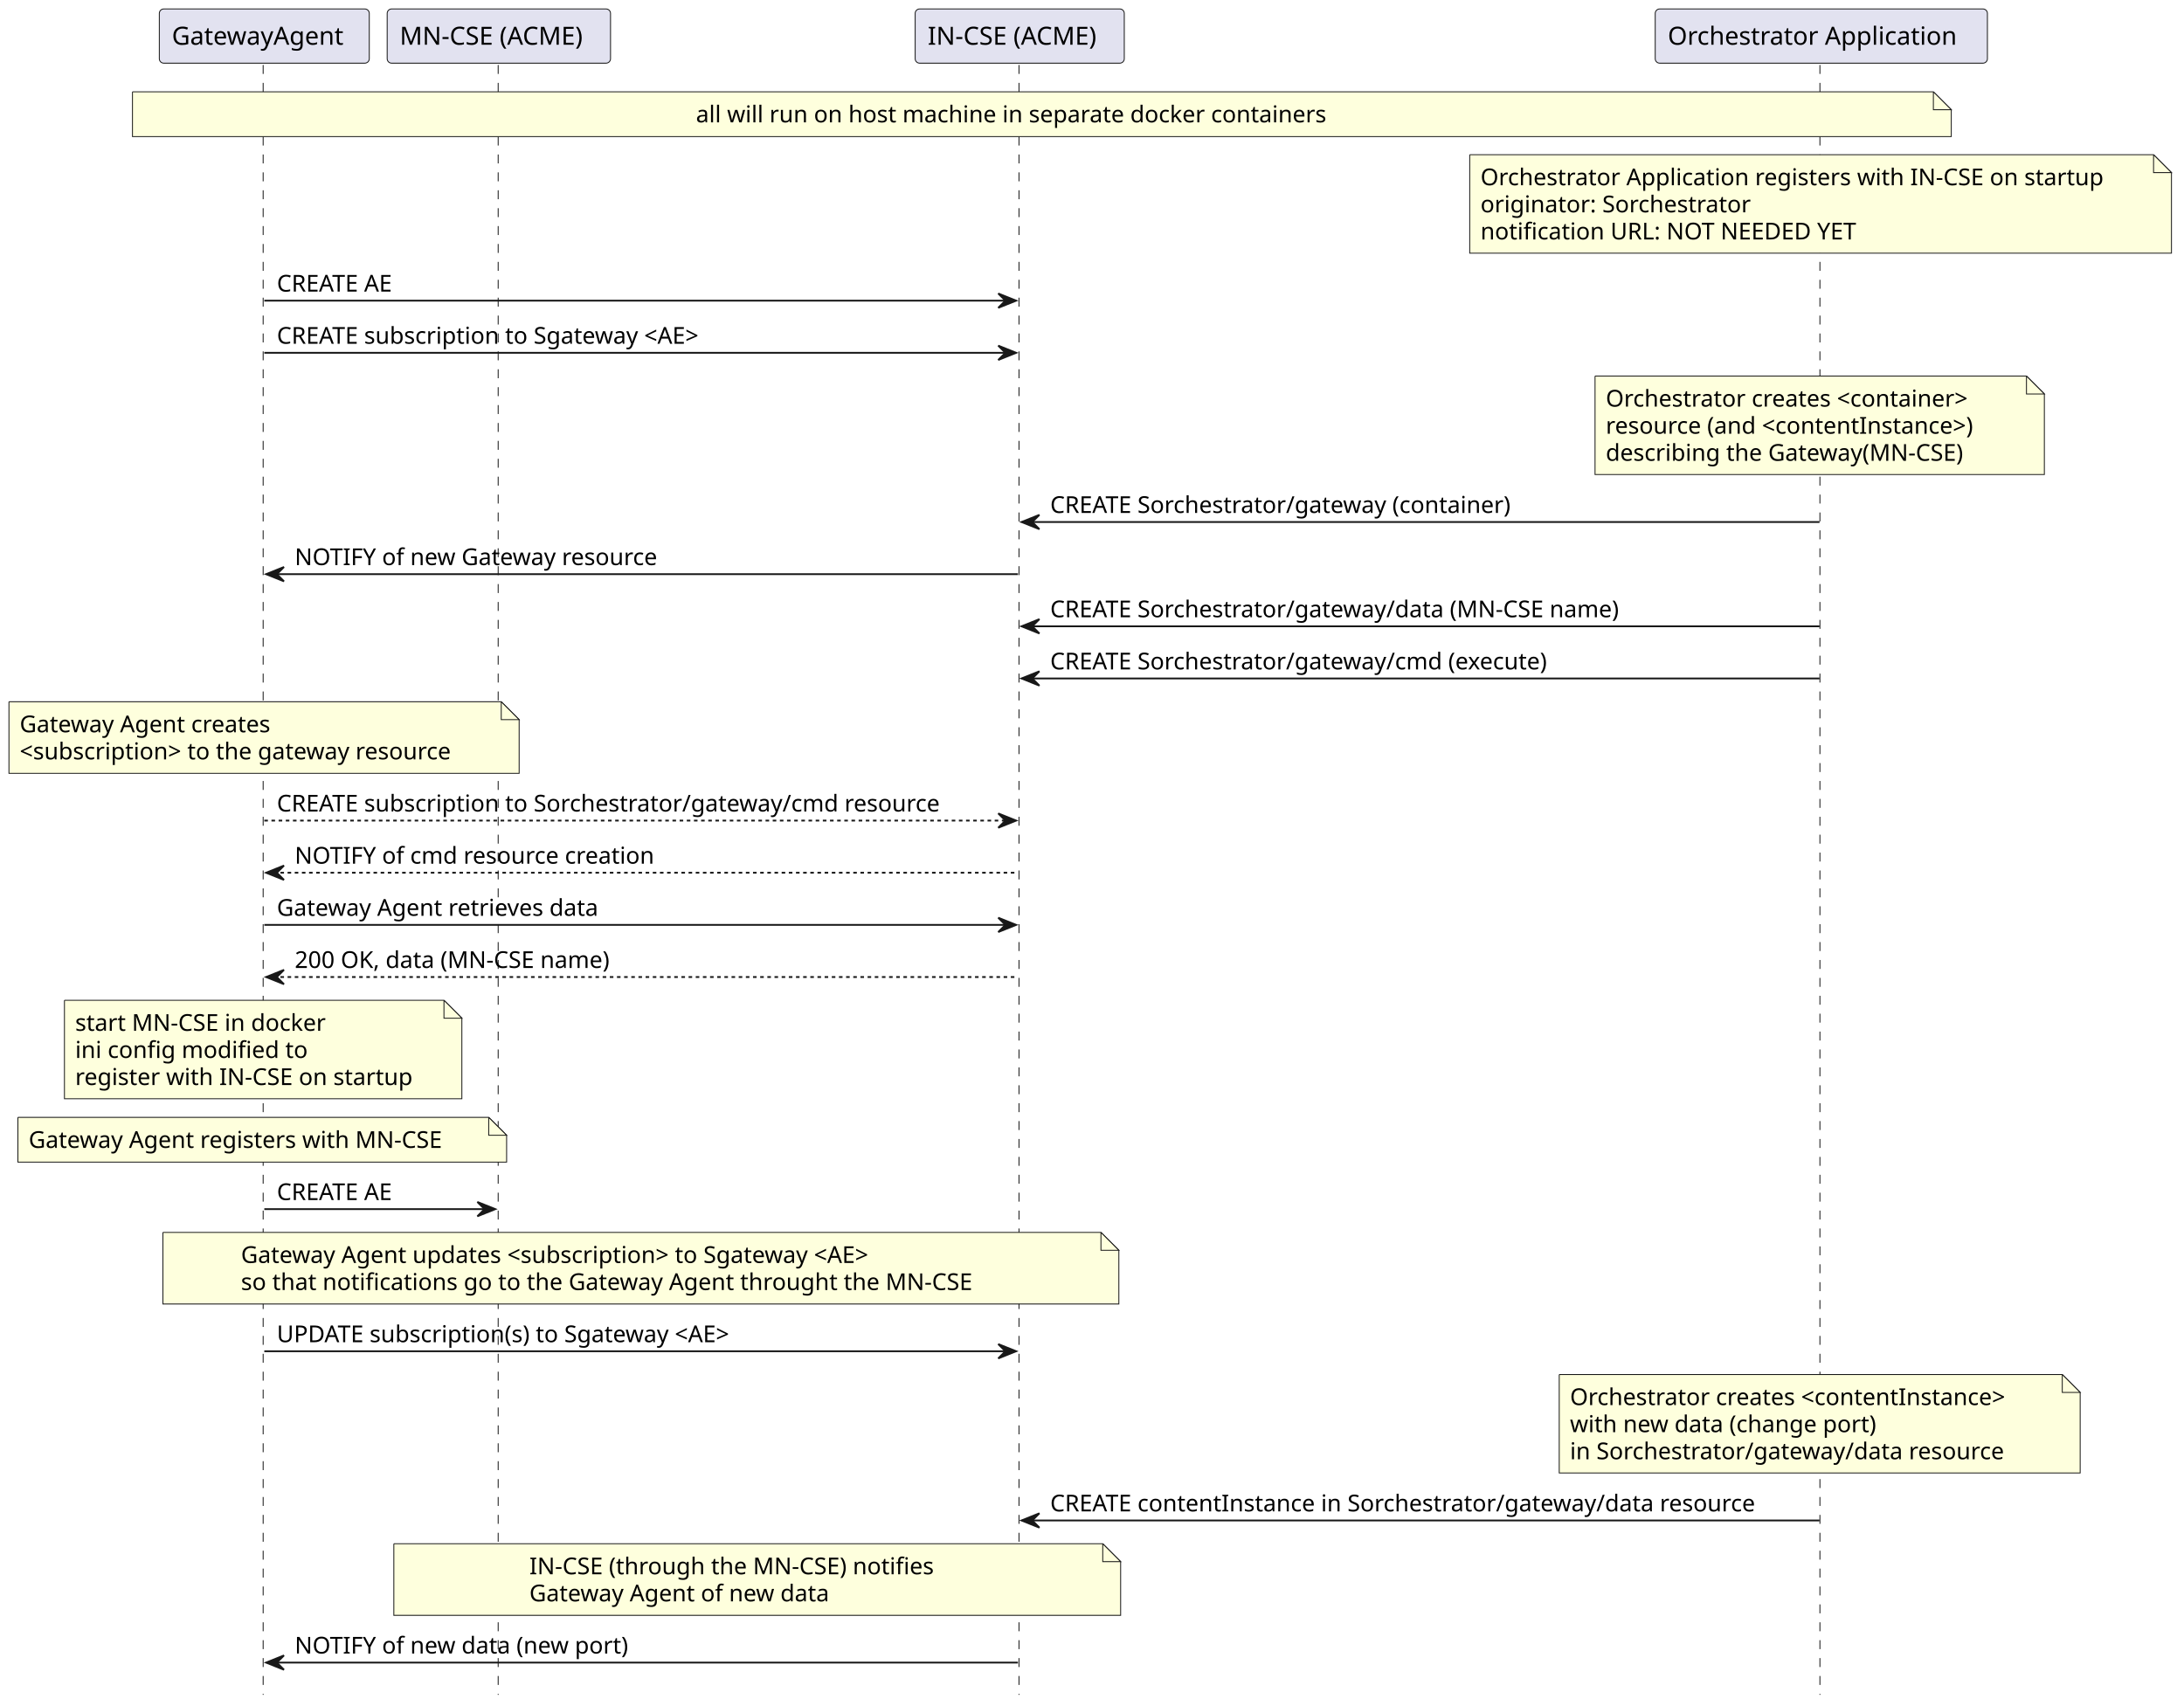
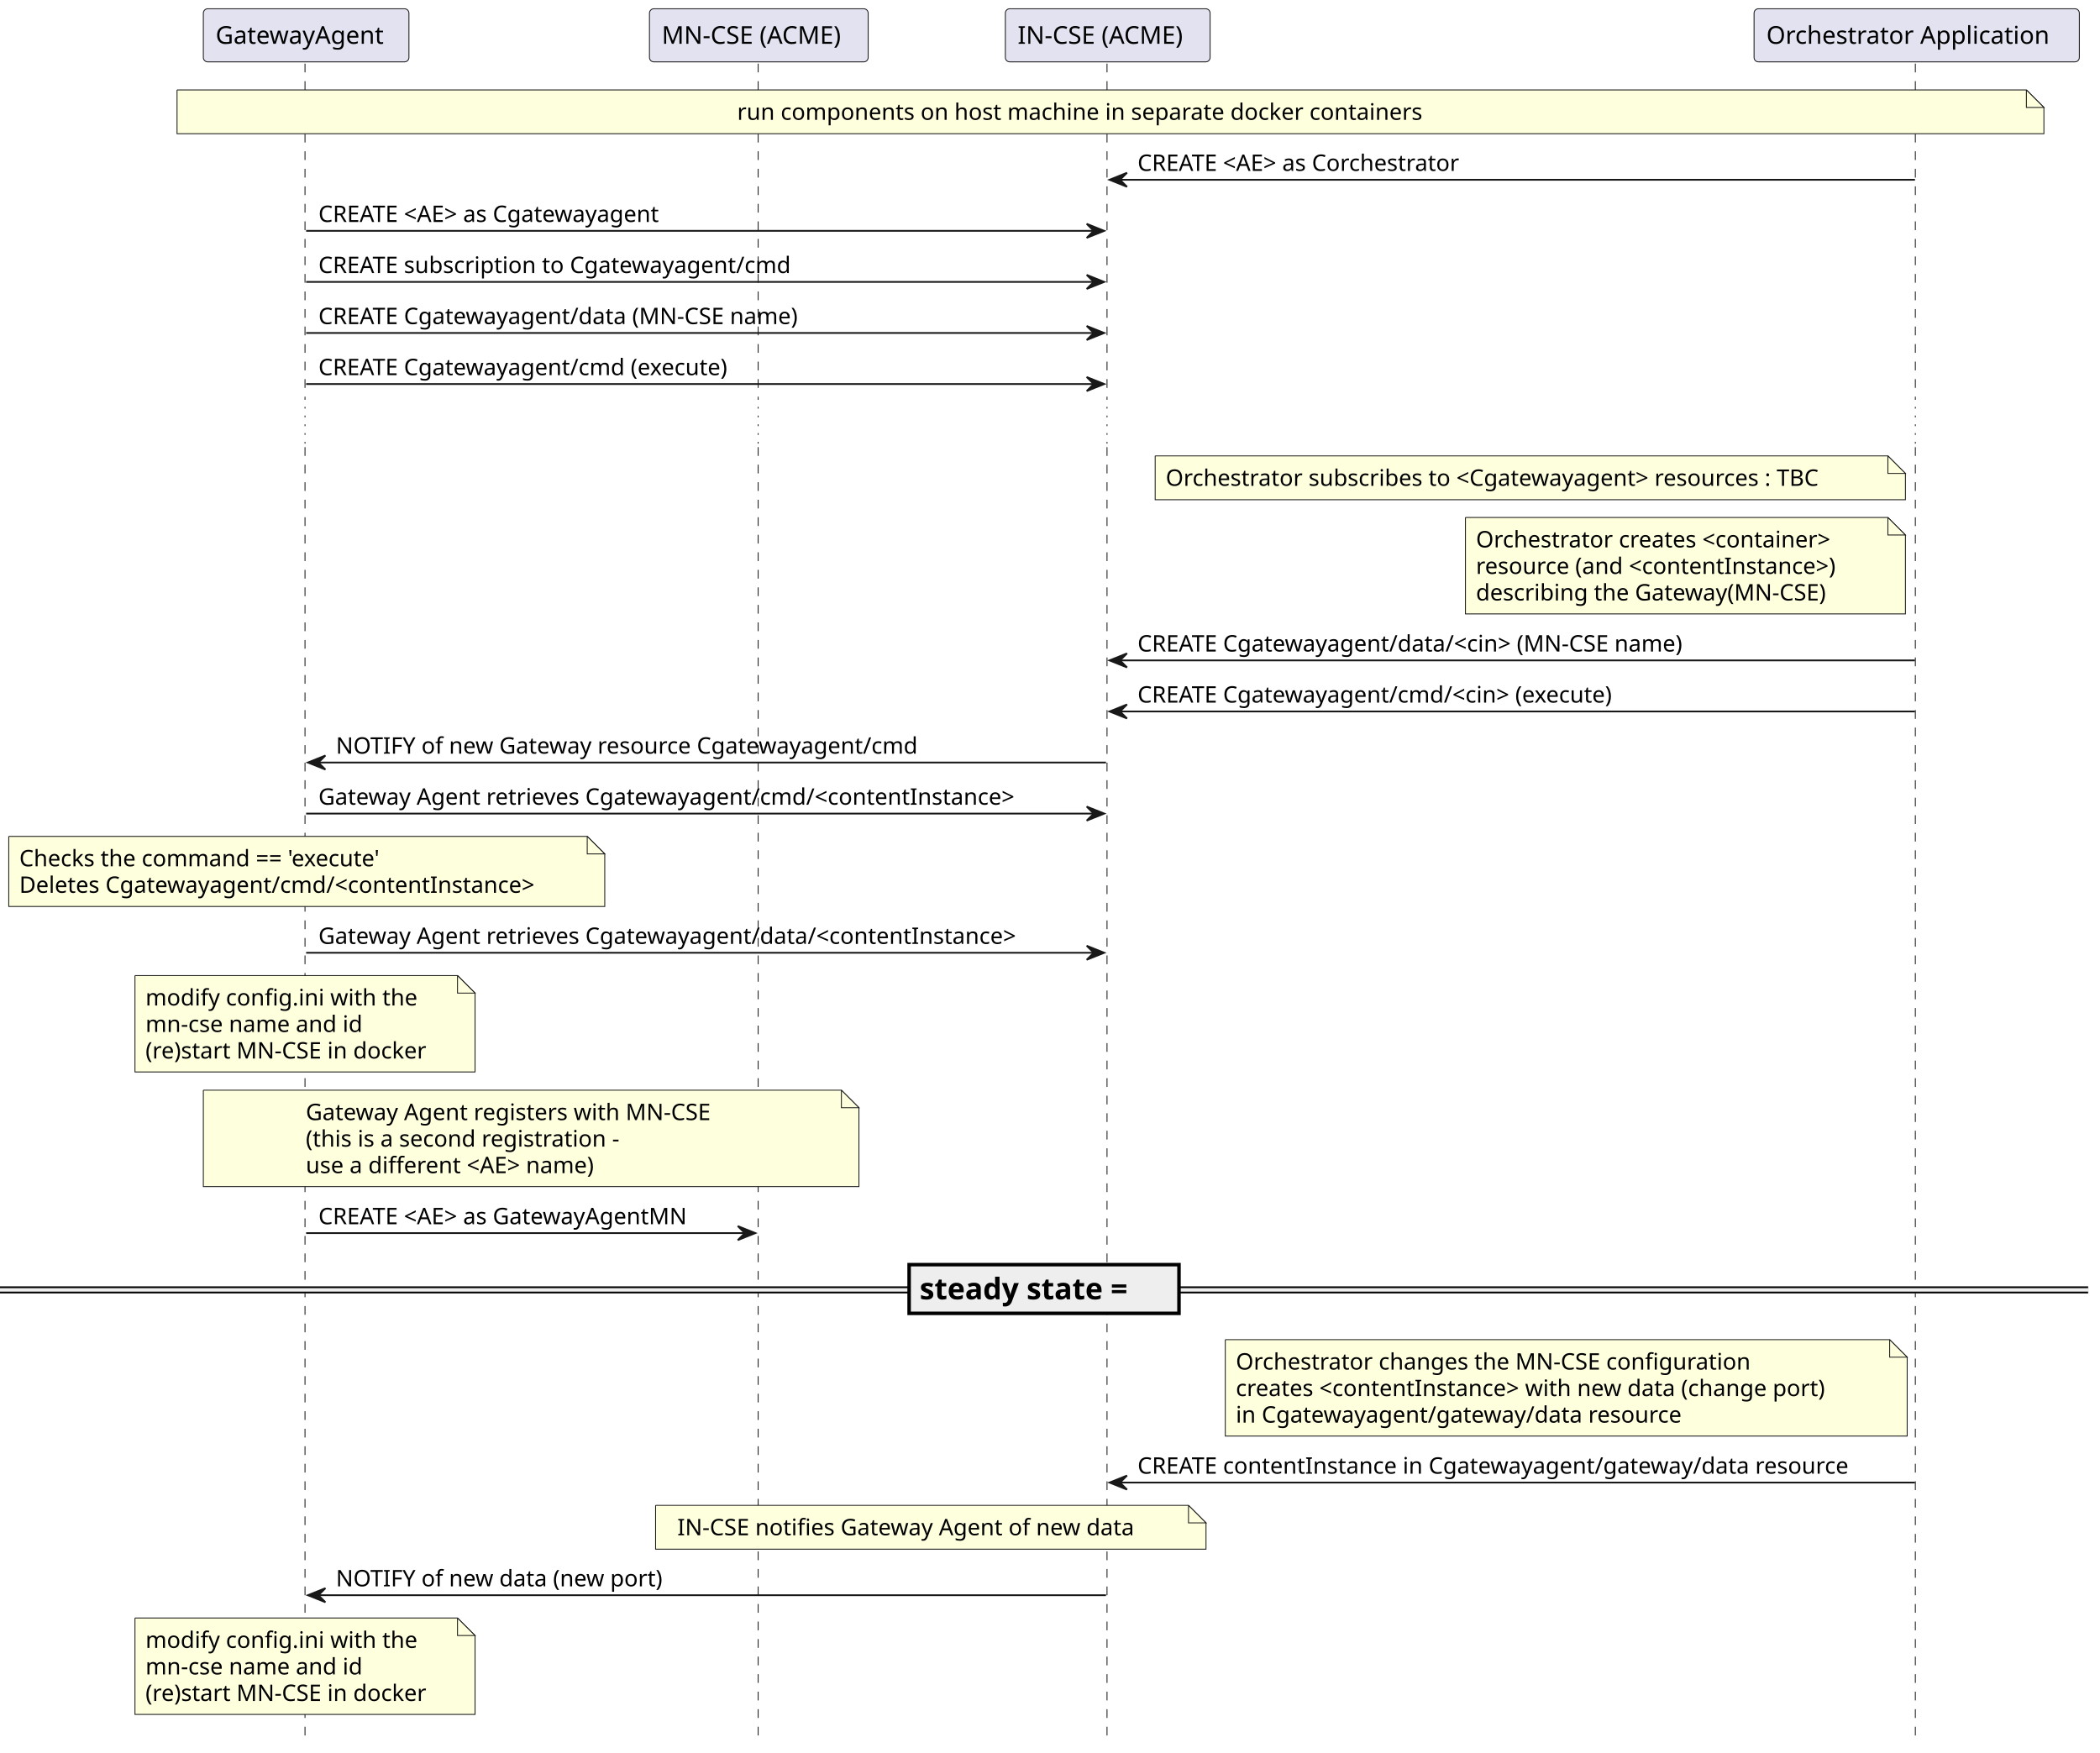
- <svg xmlns="http://www.w3.org/2000/svg" contentStyleType="text/css" data-diagram-type="SEQUENCE" height="953px" preserveAspectRatio="none" style="width:1220px;height:953px;background:#FFFFFF;" version="1.1" viewBox="0 0 1220 953" width="1220px" zoomAndPan="magnify">
+ <svg xmlns="http://www.w3.org/2000/svg" contentStyleType="text/css" data-diagram-type="SEQUENCE" height="1000px" preserveAspectRatio="none" style="width:1198px;height:1000px;background:#FFFFFF;" version="1.1" viewBox="0 0 1198 1000" width="1198px" zoomAndPan="magnify">
  <defs />
  <g>
    <g>
-       <rect fill="#000000" fill-opacity="0" height="910.516" width="8" x="143.642" y="36.297" />
-       <line style="stroke:#181818;stroke-width:0.5;stroke-dasharray:5,5;" x1="147" x2="147" y1="36.297" y2="946.812" />
+       <rect fill="#000000" fill-opacity="0" height="190.797" width="8" x="170.642" y="36.297" />
+       <line style="stroke:#181818;stroke-width:0.5;stroke-dasharray:5,5;" x1="174" x2="174" y1="36.297" y2="227.094" />
+     </g>
+     <line style="stroke:#181818;stroke-width:0.5;stroke-dasharray:1,4;" x1="174" x2="174" y1="227.094" y2="255.094" />
+     <g>
+       <rect fill="#000000" fill-opacity="0" height="738.375" width="8" x="170.642" y="255.094" />
+       <line style="stroke:#181818;stroke-width:0.5;stroke-dasharray:5,5;" x1="174" x2="174" y1="255.094" y2="993.469" />
    </g>
    <g>
-       <rect fill="#000000" fill-opacity="0" height="910.516" width="8" x="274.666" y="36.297" />
-       <line style="stroke:#181818;stroke-width:0.5;stroke-dasharray:5,5;" x1="278.284" x2="278.284" y1="36.297" y2="946.812" />
+       <rect fill="#000000" fill-opacity="0" height="190.797" width="8" x="428.89" y="36.297" />
+       <line style="stroke:#181818;stroke-width:0.5;stroke-dasharray:5,5;" x1="432.508" x2="432.508" y1="36.297" y2="227.094" />
+     </g>
+     <line style="stroke:#181818;stroke-width:0.5;stroke-dasharray:1,4;" x1="432.508" x2="432.508" y1="227.094" y2="255.094" />
+     <g>
+       <rect fill="#000000" fill-opacity="0" height="738.375" width="8" x="428.89" y="255.094" />
+       <line style="stroke:#181818;stroke-width:0.5;stroke-dasharray:5,5;" x1="432.508" x2="432.508" y1="255.094" y2="993.469" />
    </g>
    <g>
-       <rect fill="#000000" fill-opacity="0" height="910.516" width="8" x="565.627" y="36.297" />
-       <line style="stroke:#181818;stroke-width:0.5;stroke-dasharray:5,5;" x1="569.221" x2="569.221" y1="36.297" y2="946.812" />
+       <rect fill="#000000" fill-opacity="0" height="190.797" width="8" x="627.933" y="36.297" />
+       <line style="stroke:#181818;stroke-width:0.5;stroke-dasharray:5,5;" x1="631.527" x2="631.527" y1="36.297" y2="227.094" />
+     </g>
+     <line style="stroke:#181818;stroke-width:0.5;stroke-dasharray:1,4;" x1="631.527" x2="631.527" y1="227.094" y2="255.094" />
+     <g>
+       <rect fill="#000000" fill-opacity="0" height="738.375" width="8" x="627.933" y="255.094" />
+       <line style="stroke:#181818;stroke-width:0.5;stroke-dasharray:5,5;" x1="631.527" x2="631.527" y1="255.094" y2="993.469" />
    </g>
    <g>
-       <rect fill="#000000" fill-opacity="0" height="910.516" width="8" x="1013.403" y="36.297" />
-       <line style="stroke:#181818;stroke-width:0.5;stroke-dasharray:5,5;" x1="1016.623" x2="1016.623" y1="36.297" y2="946.812" />
+       <rect fill="#000000" fill-opacity="0" height="190.797" width="8" x="1089.433" y="36.297" />
+       <line style="stroke:#181818;stroke-width:0.5;stroke-dasharray:5,5;" x1="1092.652" x2="1092.652" y1="36.297" y2="227.094" />
+     </g>
+     <line style="stroke:#181818;stroke-width:0.5;stroke-dasharray:1,4;" x1="1092.652" x2="1092.652" y1="227.094" y2="255.094" />
+     <g>
+       <rect fill="#000000" fill-opacity="0" height="738.375" width="8" x="1089.433" y="255.094" />
+       <line style="stroke:#181818;stroke-width:0.5;stroke-dasharray:5,5;" x1="1092.652" x2="1092.652" y1="255.094" y2="993.469" />
    </g>
    <g class="participant participant-head" data-participant="GA">
-       <rect fill="#E2E2F0" height="30.297" rx="2.5" ry="2.5" style="stroke:#181818;stroke-width:0.5;" width="117.284" x="89" y="5" />
-       <text fill="#000000" font-family="sans-serif" font-size="14" lengthAdjust="spacing" textLength="103.284" x="96" y="24.995">GatewayAgent</text>
+       <rect fill="#E2E2F0" height="30.297" rx="2.5" ry="2.5" style="stroke:#181818;stroke-width:0.5;" width="117.284" x="116" y="5" />
+       <text fill="#000000" font-family="sans-serif" font-size="14" lengthAdjust="spacing" textLength="103.284" x="123" y="24.995">GatewayAgent</text>
    </g>
    <g class="participant participant-head" data-participant="MN">
-       <rect fill="#E2E2F0" height="30.297" rx="2.5" ry="2.5" style="stroke:#181818;stroke-width:0.5;" width="124.763" x="216.284" y="5" />
-       <text fill="#000000" font-family="sans-serif" font-size="14" lengthAdjust="spacing" textLength="110.763" x="223.284" y="24.995">MN-CSE (ACME)</text>
+       <rect fill="#E2E2F0" height="30.297" rx="2.5" ry="2.5" style="stroke:#181818;stroke-width:0.5;" width="124.763" x="370.508" y="5" />
+       <text fill="#000000" font-family="sans-serif" font-size="14" lengthAdjust="spacing" textLength="110.763" x="377.508" y="24.995">MN-CSE (ACME)</text>
    </g>
    <g class="participant participant-head" data-participant="IN">
-       <rect fill="#E2E2F0" height="30.297" rx="2.5" ry="2.5" style="stroke:#181818;stroke-width:0.5;" width="116.812" x="511.221" y="5" />
-       <text fill="#000000" font-family="sans-serif" font-size="14" lengthAdjust="spacing" textLength="102.812" x="518.221" y="24.995">IN-CSE (ACME)</text>
+       <rect fill="#E2E2F0" height="30.297" rx="2.5" ry="2.5" style="stroke:#181818;stroke-width:0.5;" width="116.812" x="573.527" y="5" />
+       <text fill="#000000" font-family="sans-serif" font-size="14" lengthAdjust="spacing" textLength="102.812" x="580.527" y="24.995">IN-CSE (ACME)</text>
    </g>
    <g class="participant participant-head" data-participant="CB">
-       <rect fill="#E2E2F0" height="30.297" rx="2.5" ry="2.5" style="stroke:#181818;stroke-width:0.5;" width="185.561" x="924.623" y="5" />
-       <text fill="#000000" font-family="sans-serif" font-size="14" lengthAdjust="spacing" textLength="171.561" x="931.623" y="24.995">Orchestrator Application</text>
+       <rect fill="#E2E2F0" height="30.297" rx="2.5" ry="2.5" style="stroke:#181818;stroke-width:0.5;" width="185.561" x="1000.652" y="5" />
+       <text fill="#000000" font-family="sans-serif" font-size="14" lengthAdjust="spacing" textLength="171.561" x="1007.652" y="24.995">Orchestrator Application</text>
    </g>
-     <path d="M74,51.297 L74,76.297 L1090,76.297 L1090,61.297 L1080,51.297 L74,51.297" fill="#FEFFDD" style="stroke:#181818;stroke-width:0.5;" />
-     <path d="M1080,51.297 L1080,61.297 L1090,61.297 L1080,51.297" fill="#FEFFDD" style="stroke:#181818;stroke-width:0.5;" />
-     <text fill="#000000" font-family="sans-serif" font-size="13" lengthAdjust="spacing" textLength="377.635" x="388.775" y="68.364">all will run on host machine in separate docker containers</text>
-     <path d="M821,86.43 L821,141.43 L1213,141.43 L1213,96.43 L1203,86.43 L821,86.43" fill="#FEFFDD" style="stroke:#181818;stroke-width:0.5;" />
-     <path d="M1203,86.43 L1203,96.43 L1213,96.43 L1203,86.43" fill="#FEFFDD" style="stroke:#181818;stroke-width:0.5;" />
-     <text fill="#000000" font-family="sans-serif" font-size="13" lengthAdjust="spacing" textLength="371.497" x="827" y="103.497">Orchestrator Application registers with IN-CSE on startup</text>
-     <text fill="#000000" font-family="sans-serif" font-size="13" lengthAdjust="spacing" textLength="160.399" x="827" y="118.629">originator: Sorchestrator</text>
-     <text fill="#000000" font-family="sans-serif" font-size="13" lengthAdjust="spacing" textLength="226.186" x="827" y="133.762">notification URL: NOT NEEDED YET</text>
-     <g class="message" data-participant-1="GA" data-participant-2="IN">
-       <polygon fill="#181818" points="557.627,163.961,567.627,167.961,557.627,171.961,561.627,167.961" style="stroke:#181818;stroke-width:1;" />
-       <line style="stroke:#181818;stroke-width:1;" x1="147.642" x2="563.627" y1="167.961" y2="167.961" />
-       <text fill="#000000" font-family="sans-serif" font-size="13" lengthAdjust="spacing" textLength="72.611" x="154.642" y="162.895">CREATE AE</text>
+     <path d="M101,51.297 L101,76.297 L1166,76.297 L1166,61.297 L1156,51.297 L101,51.297" fill="#FEFFDD" style="stroke:#181818;stroke-width:0.5;" />
+     <path d="M1156,51.297 L1156,61.297 L1166,61.297 L1156,51.297" fill="#FEFFDD" style="stroke:#181818;stroke-width:0.5;" />
+     <text fill="#000000" font-family="sans-serif" font-size="13" lengthAdjust="spacing" textLength="417.162" x="420.526" y="68.364">run components on host machine in separate docker containers</text>
+     <g class="message" data-participant-1="CB" data-participant-2="IN">
+       <polygon fill="#181818" points="642.933,98.562,632.933,102.562,642.933,106.562,638.933,102.562" style="stroke:#181818;stroke-width:1;" />
+       <line style="stroke:#181818;stroke-width:1;" x1="636.933" x2="1092.433" y1="102.562" y2="102.562" />
+       <text fill="#000000" font-family="sans-serif" font-size="13" lengthAdjust="spacing" textLength="206.737" x="648.933" y="97.497">CREATE &lt;AE&gt; as Corchestrator</text>
    </g>
    <g class="message" data-participant-1="GA" data-participant-2="IN">
-       <polygon fill="#181818" points="557.627,193.094,567.627,197.094,557.627,201.094,561.627,197.094" style="stroke:#181818;stroke-width:1;" />
-       <line style="stroke:#181818;stroke-width:1;" x1="147.642" x2="563.627" y1="197.094" y2="197.094" />
-       <text fill="#000000" font-family="sans-serif" font-size="13" lengthAdjust="spacing" textLength="262.996" x="154.642" y="192.028">CREATE subscription to Sgateway &lt;AE&gt;</text>
+       <polygon fill="#181818" points="619.933,127.695,629.933,131.695,619.933,135.695,623.933,131.695" style="stroke:#181818;stroke-width:1;" />
+       <line style="stroke:#181818;stroke-width:1;" x1="174.642" x2="625.933" y1="131.695" y2="131.695" />
+       <text fill="#000000" font-family="sans-serif" font-size="13" lengthAdjust="spacing" textLength="219.635" x="181.642" y="126.629">CREATE &lt;AE&gt; as Cgatewayagent</text>
    </g>
-     <path d="M891,210.094 L891,265.094 L1142,265.094 L1142,220.094 L1132,210.094 L891,210.094" fill="#FEFFDD" style="stroke:#181818;stroke-width:0.5;" />
-     <path d="M1132,210.094 L1132,220.094 L1142,220.094 L1132,210.094" fill="#FEFFDD" style="stroke:#181818;stroke-width:0.5;" />
-     <text fill="#000000" font-family="sans-serif" font-size="13" lengthAdjust="spacing" textLength="222.511" x="897" y="227.161">Orchestrator creates &lt;container&gt;</text>
-     <text fill="#000000" font-family="sans-serif" font-size="13" lengthAdjust="spacing" textLength="226.516" x="897" y="242.293">resource (and &lt;contentInstance&gt;)</text>
-     <text fill="#000000" font-family="sans-serif" font-size="13" lengthAdjust="spacing" textLength="215.827" x="897" y="257.426">describing the Gateway(MN-CSE)</text>
+     <g class="message" data-participant-1="GA" data-participant-2="IN">
+       <polygon fill="#181818" points="619.933,156.828,629.933,160.828,619.933,164.828,623.933,160.828" style="stroke:#181818;stroke-width:1;" />
+       <line style="stroke:#181818;stroke-width:1;" x1="174.642" x2="625.933" y1="160.828" y2="160.828" />
+       <text fill="#000000" font-family="sans-serif" font-size="13" lengthAdjust="spacing" textLength="290.793" x="181.642" y="155.762">CREATE subscription to Cgatewayagent/cmd</text>
+     </g>
+     <g class="message" data-participant-1="GA" data-participant-2="IN">
+       <polygon fill="#181818" points="619.933,185.961,629.933,189.961,619.933,193.961,623.933,189.961" style="stroke:#181818;stroke-width:1;" />
+       <line style="stroke:#181818;stroke-width:1;" x1="174.642" x2="625.933" y1="189.961" y2="189.961" />
+       <text fill="#000000" font-family="sans-serif" font-size="13" lengthAdjust="spacing" textLength="297.851" x="181.642" y="184.895">CREATE Cgatewayagent/data (MN-CSE name)</text>
+     </g>
+     <g class="message" data-participant-1="GA" data-participant-2="IN">
+       <polygon fill="#181818" points="619.933,215.094,629.933,219.094,619.933,223.094,623.933,219.094" style="stroke:#181818;stroke-width:1;" />
+       <line style="stroke:#181818;stroke-width:1;" x1="174.642" x2="625.933" y1="219.094" y2="219.094" />
+       <text fill="#000000" font-family="sans-serif" font-size="13" lengthAdjust="spacing" textLength="256.629" x="181.642" y="214.028">CREATE Cgatewayagent/cmd (execute)</text>
+     </g>
+     <path d="M659,260.094 L659,285.094 L1087,285.094 L1087,270.094 L1077,260.094 L659,260.094" fill="#FEFFDD" style="stroke:#181818;stroke-width:0.5;" />
+     <path d="M1077,260.094 L1077,270.094 L1087,270.094 L1077,260.094" fill="#FEFFDD" style="stroke:#181818;stroke-width:0.5;" />
+     <text fill="#000000" font-family="sans-serif" font-size="13" lengthAdjust="spacing" textLength="407.456" x="665" y="277.161">Orchestrator subscribes to &lt;Cgatewayagent&gt; resources : TBC</text>
+     <path d="M836,295.227 L836,350.227 L1087,350.227 L1087,305.227 L1077,295.227 L836,295.227" fill="#FEFFDD" style="stroke:#181818;stroke-width:0.5;" />
+     <path d="M1077,295.227 L1077,305.227 L1087,305.227 L1077,295.227" fill="#FEFFDD" style="stroke:#181818;stroke-width:0.5;" />
+     <text fill="#000000" font-family="sans-serif" font-size="13" lengthAdjust="spacing" textLength="222.511" x="842" y="312.293">Orchestrator creates &lt;container&gt;</text>
+     <text fill="#000000" font-family="sans-serif" font-size="13" lengthAdjust="spacing" textLength="226.516" x="842" y="327.426">resource (and &lt;contentInstance&gt;)</text>
+     <text fill="#000000" font-family="sans-serif" font-size="13" lengthAdjust="spacing" textLength="215.827" x="842" y="342.559">describing the Gateway(MN-CSE)</text>
    <g class="message" data-participant-1="CB" data-participant-2="IN">
-       <polygon fill="#181818" points="580.627,287.625,570.627,291.625,580.627,295.625,576.627,291.625" style="stroke:#181818;stroke-width:1;" />
-       <line style="stroke:#181818;stroke-width:1;" x1="574.627" x2="1016.403" y1="291.625" y2="291.625" />
-       <text fill="#000000" font-family="sans-serif" font-size="13" lengthAdjust="spacing" textLength="279.875" x="586.627" y="286.559">CREATE Sorchestrator/gateway (container)</text>
+       <polygon fill="#181818" points="642.933,372.758,632.933,376.758,642.933,380.758,638.933,376.758" style="stroke:#181818;stroke-width:1;" />
+       <line style="stroke:#181818;stroke-width:1;" x1="636.933" x2="1092.433" y1="376.758" y2="376.758" />
+       <text fill="#000000" font-family="sans-serif" font-size="13" lengthAdjust="spacing" textLength="343.015" x="648.933" y="371.692">CREATE Cgatewayagent/data/&lt;cin&gt; (MN-CSE name)</text>
+     </g>
+     <g class="message" data-participant-1="CB" data-participant-2="IN">
+       <polygon fill="#181818" points="642.933,401.891,632.933,405.891,642.933,409.891,638.933,405.891" style="stroke:#181818;stroke-width:1;" />
+       <line style="stroke:#181818;stroke-width:1;" x1="636.933" x2="1092.433" y1="405.891" y2="405.891" />
+       <text fill="#000000" font-family="sans-serif" font-size="13" lengthAdjust="spacing" textLength="301.793" x="648.933" y="400.825">CREATE Cgatewayagent/cmd/&lt;cin&gt; (execute)</text>
    </g>
    <g class="message" data-participant-1="IN" data-participant-2="GA">
-       <polygon fill="#181818" points="158.642,316.758,148.642,320.758,158.642,324.758,154.642,320.758" style="stroke:#181818;stroke-width:1;" />
-       <line style="stroke:#181818;stroke-width:1;" x1="152.642" x2="568.627" y1="320.758" y2="320.758" />
-       <text fill="#000000" font-family="sans-serif" font-size="13" lengthAdjust="spacing" textLength="217.306" x="164.642" y="315.692">NOTIFY of new Gateway resource</text>
-     </g>
-     <g class="message" data-participant-1="CB" data-participant-2="IN">
-       <polygon fill="#181818" points="580.627,345.891,570.627,349.891,580.627,353.891,576.627,349.891" style="stroke:#181818;stroke-width:1;" />
-       <line style="stroke:#181818;stroke-width:1;" x1="574.627" x2="1016.403" y1="349.891" y2="349.891" />
-       <text fill="#000000" font-family="sans-serif" font-size="13" lengthAdjust="spacing" textLength="344.113" x="586.627" y="344.825">CREATE Sorchestrator/gateway/data (MN-CSE name)</text>
-     </g>
-     <g class="message" data-participant-1="CB" data-participant-2="IN">
-       <polygon fill="#181818" points="580.627,375.023,570.627,379.023,580.627,383.023,576.627,379.023" style="stroke:#181818;stroke-width:1;" />
-       <line style="stroke:#181818;stroke-width:1;" x1="574.627" x2="1016.403" y1="379.023" y2="379.023" />
-       <text fill="#000000" font-family="sans-serif" font-size="13" lengthAdjust="spacing" textLength="302.891" x="586.627" y="373.957">CREATE Sorchestrator/gateway/cmd (execute)</text>
-     </g>
-     <path d="M5,392.023 L5,432.023 L290,432.023 L290,402.023 L280,392.023 L5,392.023" fill="#FEFFDD" style="stroke:#181818;stroke-width:0.5;" />
-     <path d="M280,392.023 L280,402.023 L290,402.023 L280,392.023" fill="#FEFFDD" style="stroke:#181818;stroke-width:0.5;" />
-     <text fill="#000000" font-family="sans-serif" font-size="13" lengthAdjust="spacing" textLength="152.496" x="11" y="409.09">Gateway Agent creates</text>
-     <text fill="#000000" font-family="sans-serif" font-size="13" lengthAdjust="spacing" textLength="264.399" x="11" y="424.223">&lt;subscription&gt; to the gateway resource</text>
-     <g class="message" data-participant-1="GA" data-participant-2="IN">
-       <polygon fill="#181818" points="557.627,454.422,567.627,458.422,557.627,462.422,561.627,458.422" style="stroke:#181818;stroke-width:1;" />
-       <line style="stroke:#181818;stroke-width:1;stroke-dasharray:2,2;" x1="147.642" x2="563.627" y1="458.422" y2="458.422" />
-       <text fill="#000000" font-family="sans-serif" font-size="13" lengthAdjust="spacing" textLength="397.985" x="154.642" y="453.356">CREATE subscription to Sorchestrator/gateway/cmd resource</text>
-     </g>
-     <g class="message" data-participant-1="IN" data-participant-2="GA">
-       <polygon fill="#181818" points="158.642,483.555,148.642,487.555,158.642,491.555,154.642,487.555" style="stroke:#181818;stroke-width:1;" />
-       <line style="stroke:#181818;stroke-width:1;stroke-dasharray:2,2;" x1="152.642" x2="568.627" y1="487.555" y2="487.555" />
-       <text fill="#000000" font-family="sans-serif" font-size="13" lengthAdjust="spacing" textLength="214.43" x="164.642" y="482.489">NOTIFY of cmd resource creation</text>
+       <polygon fill="#181818" points="185.642,431.023,175.642,435.023,185.642,439.023,181.642,435.023" style="stroke:#181818;stroke-width:1;" />
+       <line style="stroke:#181818;stroke-width:1;" x1="179.642" x2="630.933" y1="435.023" y2="435.023" />
+       <text fill="#000000" font-family="sans-serif" font-size="13" lengthAdjust="spacing" textLength="356.116" x="191.642" y="429.957">NOTIFY of new Gateway resource Cgatewayagent/cmd</text>
    </g>
    <g class="message" data-participant-1="GA" data-participant-2="IN">
-       <polygon fill="#181818" points="557.627,512.688,567.627,516.688,557.627,520.688,561.627,516.688" style="stroke:#181818;stroke-width:1;" />
-       <line style="stroke:#181818;stroke-width:1;" x1="147.642" x2="563.627" y1="516.688" y2="516.688" />
-       <text fill="#000000" font-family="sans-serif" font-size="13" lengthAdjust="spacing" textLength="195.444" x="154.642" y="511.622">Gateway Agent retrieves data</text>
+       <polygon fill="#181818" points="619.933,460.156,629.933,464.156,619.933,468.156,623.933,464.156" style="stroke:#181818;stroke-width:1;" />
+       <line style="stroke:#181818;stroke-width:1;" x1="174.642" x2="625.933" y1="464.156" y2="464.156" />
+       <text fill="#000000" font-family="sans-serif" font-size="13" lengthAdjust="spacing" textLength="432.072" x="181.642" y="459.09">Gateway Agent retrieves Cgatewayagent/cmd/&lt;contentInstance&gt;</text>
    </g>
+     <path d="M5,477.156 L5,517.156 L345,517.156 L345,487.156 L335,477.156 L5,477.156" fill="#FEFFDD" style="stroke:#181818;stroke-width:0.5;" />
+     <path d="M335,477.156 L335,487.156 L345,487.156 L335,477.156" fill="#FEFFDD" style="stroke:#181818;stroke-width:0.5;" />
+     <text fill="#000000" font-family="sans-serif" font-size="13" lengthAdjust="spacing" textLength="230.617" x="11" y="494.223">Checks the command == 'execute'</text>
+     <text fill="#000000" font-family="sans-serif" font-size="13" lengthAdjust="spacing" textLength="319.528" x="11" y="509.356">Deletes Cgatewayagent/cmd/&lt;contentInstance&gt;</text>
+     <g class="message" data-participant-1="GA" data-participant-2="IN">
+       <polygon fill="#181818" points="619.933,539.555,629.933,543.555,619.933,547.555,623.933,543.555" style="stroke:#181818;stroke-width:1;" />
+       <line style="stroke:#181818;stroke-width:1;" x1="174.642" x2="625.933" y1="543.555" y2="543.555" />
+       <text fill="#000000" font-family="sans-serif" font-size="13" lengthAdjust="spacing" textLength="433.291" x="181.642" y="538.489">Gateway Agent retrieves Cgatewayagent/data/&lt;contentInstance&gt;</text>
+     </g>
+     <path d="M77,556.555 L77,611.555 L271,611.555 L271,566.555 L261,556.555 L77,556.555" fill="#FEFFDD" style="stroke:#181818;stroke-width:0.5;" />
+     <path d="M261,556.555 L261,566.555 L271,566.555 L261,556.555" fill="#FEFFDD" style="stroke:#181818;stroke-width:0.5;" />
+     <text fill="#000000" font-family="sans-serif" font-size="13" lengthAdjust="spacing" textLength="165.439" x="83" y="573.622">modify config.ini with the</text>
+     <text fill="#000000" font-family="sans-serif" font-size="13" lengthAdjust="spacing" textLength="133.098" x="83" y="588.754">mn-cse name and id</text>
+     <text fill="#000000" font-family="sans-serif" font-size="13" lengthAdjust="spacing" textLength="173.412" x="83" y="603.887">(re)start MN-CSE in docker</text>
+     <path d="M116,621.953 L116,676.953 L490,676.953 L490,631.953 L480,621.953 L116,621.953" fill="#FEFFDD" style="stroke:#181818;stroke-width:0.5;" />
+     <path d="M480,621.953 L480,631.953 L490,631.953 L480,621.953" fill="#FEFFDD" style="stroke:#181818;stroke-width:0.5;" />
+     <text fill="#000000" font-family="sans-serif" font-size="13" lengthAdjust="spacing" textLength="248.384" x="174.444" y="639.02">Gateway Agent registers with MN-CSE</text>
+     <text fill="#000000" font-family="sans-serif" font-size="13" lengthAdjust="spacing" textLength="194.149" x="174.444" y="654.153">(this is a second registration -</text>
+     <text fill="#000000" font-family="sans-serif" font-size="13" lengthAdjust="spacing" textLength="184.031" x="174.444" y="669.286">use a different &lt;AE&gt; name)</text>
+     <g class="message" data-participant-1="GA" data-participant-2="MN">
+       <polygon fill="#181818" points="420.89,699.484,430.89,703.484,420.89,707.484,424.89,703.484" style="stroke:#181818;stroke-width:1;" />
+       <line style="stroke:#181818;stroke-width:1;" x1="174.642" x2="426.89" y1="703.484" y2="703.484" />
+       <text fill="#000000" font-family="sans-serif" font-size="13" lengthAdjust="spacing" textLength="234.248" x="181.642" y="698.418">CREATE &lt;AE&gt; as GatewayAgentMN</text>
+     </g>
+     <rect fill="#EEEEEE" height="3" style="stroke:#EEEEEE;stroke-width:1;" width="1191.213" x="0" y="734.379" />
+     <line style="stroke:#000000;stroke-width:1;" x1="0" x2="1191.213" y1="734.379" y2="734.379" />
+     <line style="stroke:#000000;stroke-width:1;" x1="0" x2="1191.213" y1="737.379" y2="737.379" />
+     <rect fill="#EEEEEE" height="27.789" style="stroke:#000000;stroke-width:2;" width="153.951" x="518.631" y="721.484" />
+     <text fill="#000000" font-family="sans-serif" font-size="17" font-weight="bold" lengthAdjust="spacing" textLength="139.951" x="524.631" y="741.264">steady state =</text>
+     <path d="M699,764.273 L699,819.273 L1088,819.273 L1088,774.273 L1078,764.273 L699,764.273" fill="#FEFFDD" style="stroke:#181818;stroke-width:0.5;" />
+     <path d="M1078,764.273 L1078,774.273 L1088,774.273 L1078,764.273" fill="#FEFFDD" style="stroke:#181818;stroke-width:0.5;" />
+     <text fill="#000000" font-family="sans-serif" font-size="13" lengthAdjust="spacing" textLength="312.425" x="705" y="781.34">Orchestrator changes the MN-CSE configuration</text>
+     <text fill="#000000" font-family="sans-serif" font-size="13" lengthAdjust="spacing" textLength="368.335" x="705" y="796.473">creates &lt;contentInstance&gt; with new data (change port)</text>
+     <text fill="#000000" font-family="sans-serif" font-size="13" lengthAdjust="spacing" textLength="272.797" x="705" y="811.606">in Cgatewayagent/gateway/data resource</text>
+     <g class="message" data-participant-1="CB" data-participant-2="IN">
+       <polygon fill="#181818" points="642.933,841.805,632.933,845.805,642.933,849.805,638.933,845.805" style="stroke:#181818;stroke-width:1;" />
+       <line style="stroke:#181818;stroke-width:1;" x1="636.933" x2="1092.433" y1="845.805" y2="845.805" />
+       <text fill="#000000" font-family="sans-serif" font-size="13" lengthAdjust="spacing" textLength="437.5" x="648.933" y="840.739">CREATE contentInstance in Cgatewayagent/gateway/data resource</text>
+     </g>
+     <path d="M374,858.805 L374,883.805 L688,883.805 L688,868.805 L678,858.805 L374,858.805" fill="#FEFFDD" style="stroke:#181818;stroke-width:0.5;" />
+     <path d="M678,858.805 L678,868.805 L688,868.805 L678,858.805" fill="#FEFFDD" style="stroke:#181818;stroke-width:0.5;" />
+     <text fill="#000000" font-family="sans-serif" font-size="13" lengthAdjust="spacing" textLength="281.036" x="386.397" y="875.872">IN-CSE notifies Gateway Agent of new data</text>
    <g class="message" data-participant-1="IN" data-participant-2="GA">
-       <polygon fill="#181818" points="158.642,541.82,148.642,545.82,158.642,549.82,154.642,545.82" style="stroke:#181818;stroke-width:1;" />
-       <line style="stroke:#181818;stroke-width:1;stroke-dasharray:2,2;" x1="152.642" x2="568.627" y1="545.82" y2="545.82" />
-       <text fill="#000000" font-family="sans-serif" font-size="13" lengthAdjust="spacing" textLength="191.699" x="164.642" y="540.754">200 OK, data (MN-CSE name)</text>
+       <polygon fill="#181818" points="185.642,906.07,175.642,910.07,185.642,914.07,181.642,910.07" style="stroke:#181818;stroke-width:1;" />
+       <line style="stroke:#181818;stroke-width:1;" x1="179.642" x2="630.933" y1="910.07" y2="910.07" />
+       <text fill="#000000" font-family="sans-serif" font-size="13" lengthAdjust="spacing" textLength="200.154" x="191.642" y="905.004">NOTIFY of new data (new port)</text>
    </g>
-     <path d="M36,558.82 L36,613.82 L258,613.82 L258,568.82 L248,558.82 L36,558.82" fill="#FEFFDD" style="stroke:#181818;stroke-width:0.5;" />
-     <path d="M248,558.82 L248,568.82 L258,568.82 L248,558.82" fill="#FEFFDD" style="stroke:#181818;stroke-width:0.5;" />
-     <text fill="#000000" font-family="sans-serif" font-size="13" lengthAdjust="spacing" textLength="149.925" x="42" y="575.887">start MN-CSE in docker</text>
-     <text fill="#000000" font-family="sans-serif" font-size="13" lengthAdjust="spacing" textLength="137.611" x="42" y="591.02">ini config modified to</text>
-     <text fill="#000000" font-family="sans-serif" font-size="13" lengthAdjust="spacing" textLength="201.284" x="42" y="606.153">register with IN-CSE on startup</text>
-     <path d="M10,624.219 L10,649.219 L283,649.219 L283,634.219 L273,624.219 L10,624.219" fill="#FEFFDD" style="stroke:#181818;stroke-width:0.5;" />
-     <path d="M273,624.219 L273,634.219 L283,634.219 L273,624.219" fill="#FEFFDD" style="stroke:#181818;stroke-width:0.5;" />
-     <text fill="#000000" font-family="sans-serif" font-size="13" lengthAdjust="spacing" textLength="248.384" x="16" y="641.286">Gateway Agent registers with MN-CSE</text>
-     <g class="message" data-participant-1="GA" data-participant-2="MN">
-       <polygon fill="#181818" points="266.666,671.484,276.666,675.484,266.666,679.484,270.666,675.484" style="stroke:#181818;stroke-width:1;" />
-       <line style="stroke:#181818;stroke-width:1;" x1="147.642" x2="272.666" y1="675.484" y2="675.484" />
-       <text fill="#000000" font-family="sans-serif" font-size="13" lengthAdjust="spacing" textLength="72.611" x="154.642" y="670.418">CREATE AE</text>
-     </g>
-     <path d="M91,688.484 L91,728.484 L625,728.484 L625,698.484 L615,688.484 L91,688.484" fill="#FEFFDD" style="stroke:#181818;stroke-width:0.5;" />
-     <path d="M615,688.484 L615,698.484 L625,698.484 L615,688.484" fill="#FEFFDD" style="stroke:#181818;stroke-width:0.5;" />
-     <text fill="#000000" font-family="sans-serif" font-size="13" lengthAdjust="spacing" textLength="390.159" x="134.618" y="705.551">Gateway Agent updates &lt;subscription&gt; to Sgateway &lt;AE&gt;</text>
-     <text fill="#000000" font-family="sans-serif" font-size="13" lengthAdjust="spacing" textLength="437.798" x="134.618" y="720.684">so that notifications go to the Gateway Agent throught the MN-CSE</text>
-     <g class="message" data-participant-1="GA" data-participant-2="IN">
-       <polygon fill="#181818" points="557.627,750.883,567.627,754.883,557.627,758.883,561.627,754.883" style="stroke:#181818;stroke-width:1;" />
-       <line style="stroke:#181818;stroke-width:1;" x1="147.642" x2="563.627" y1="754.883" y2="754.883" />
-       <text fill="#000000" font-family="sans-serif" font-size="13" lengthAdjust="spacing" textLength="280.954" x="154.642" y="749.817">UPDATE subscription(s) to Sgateway &lt;AE&gt;</text>
-     </g>
-     <path d="M871,767.883 L871,822.883 L1162,822.883 L1162,777.883 L1152,767.883 L871,767.883" fill="#FEFFDD" style="stroke:#181818;stroke-width:0.5;" />
-     <path d="M1152,767.883 L1152,777.883 L1162,777.883 L1152,767.883" fill="#FEFFDD" style="stroke:#181818;stroke-width:0.5;" />
-     <text fill="#000000" font-family="sans-serif" font-size="13" lengthAdjust="spacing" textLength="265.979" x="877" y="784.95">Orchestrator creates &lt;contentInstance&gt;</text>
-     <text fill="#000000" font-family="sans-serif" font-size="13" lengthAdjust="spacing" textLength="184.894" x="877" y="800.082">with new data (change port)</text>
-     <text fill="#000000" font-family="sans-serif" font-size="13" lengthAdjust="spacing" textLength="259.073" x="877" y="815.215">in Sorchestrator/gateway/data resource</text>
-     <g class="message" data-participant-1="CB" data-participant-2="IN">
-       <polygon fill="#181818" points="580.627,845.414,570.627,849.414,580.627,853.414,576.627,849.414" style="stroke:#181818;stroke-width:1;" />
-       <line style="stroke:#181818;stroke-width:1;" x1="574.627" x2="1016.403" y1="849.414" y2="849.414" />
-       <text fill="#000000" font-family="sans-serif" font-size="13" lengthAdjust="spacing" textLength="423.776" x="586.627" y="844.348">CREATE contentInstance in Sorchestrator/gateway/data resource</text>
-     </g>
-     <path d="M220,862.414 L220,902.414 L626,902.414 L626,872.414 L616,862.414 L220,862.414" fill="#FEFFDD" style="stroke:#181818;stroke-width:0.5;" />
-     <path d="M616,862.414 L616,872.414 L626,872.414 L616,862.414" fill="#FEFFDD" style="stroke:#181818;stroke-width:0.5;" />
-     <text fill="#000000" font-family="sans-serif" font-size="13" lengthAdjust="spacing" textLength="242.201" x="295.708" y="879.481">IN-CSE (through the MN-CSE) notifies</text>
-     <text fill="#000000" font-family="sans-serif" font-size="13" lengthAdjust="spacing" textLength="181.118" x="295.708" y="894.614">Gateway Agent of new data</text>
-     <g class="message" data-participant-1="IN" data-participant-2="GA">
-       <polygon fill="#181818" points="158.642,924.812,148.642,928.812,158.642,932.812,154.642,928.812" style="stroke:#181818;stroke-width:1;" />
-       <line style="stroke:#181818;stroke-width:1;" x1="152.642" x2="568.627" y1="928.812" y2="928.812" />
-       <text fill="#000000" font-family="sans-serif" font-size="13" lengthAdjust="spacing" textLength="200.154" x="164.642" y="923.747">NOTIFY of new data (new port)</text>
-     </g>
+     <path d="M77,923.07 L77,978.07 L271,978.07 L271,933.07 L261,923.07 L77,923.07" fill="#FEFFDD" style="stroke:#181818;stroke-width:0.5;" />
+     <path d="M261,923.07 L261,933.07 L271,933.07 L261,923.07" fill="#FEFFDD" style="stroke:#181818;stroke-width:0.5;" />
+     <text fill="#000000" font-family="sans-serif" font-size="13" lengthAdjust="spacing" textLength="165.439" x="83" y="940.137">modify config.ini with the</text>
+     <text fill="#000000" font-family="sans-serif" font-size="13" lengthAdjust="spacing" textLength="133.098" x="83" y="955.27">mn-cse name and id</text>
+     <text fill="#000000" font-family="sans-serif" font-size="13" lengthAdjust="spacing" textLength="173.412" x="83" y="970.403">(re)start MN-CSE in docker</text>
  </g>
</svg>
